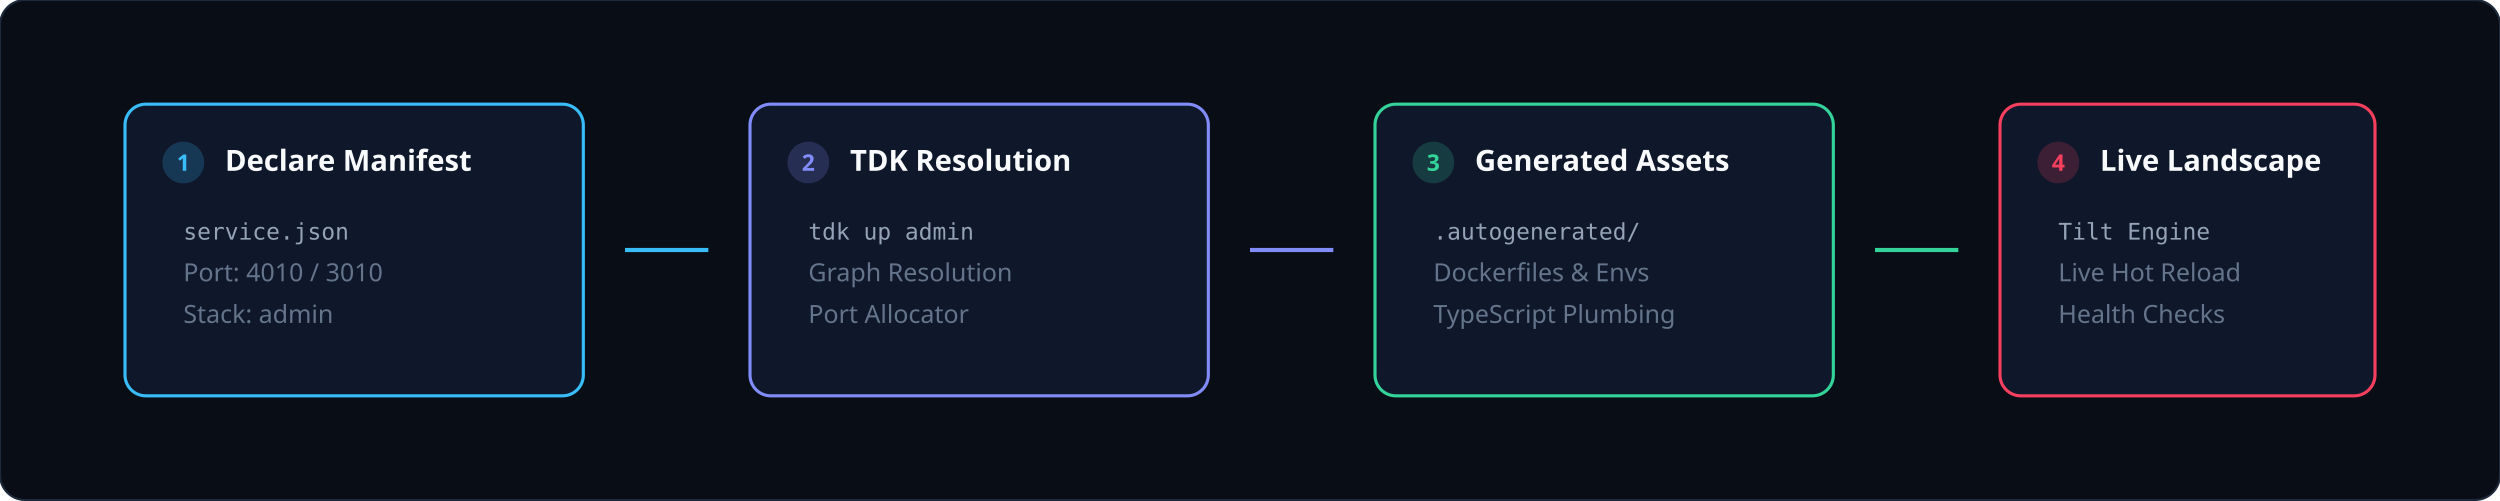
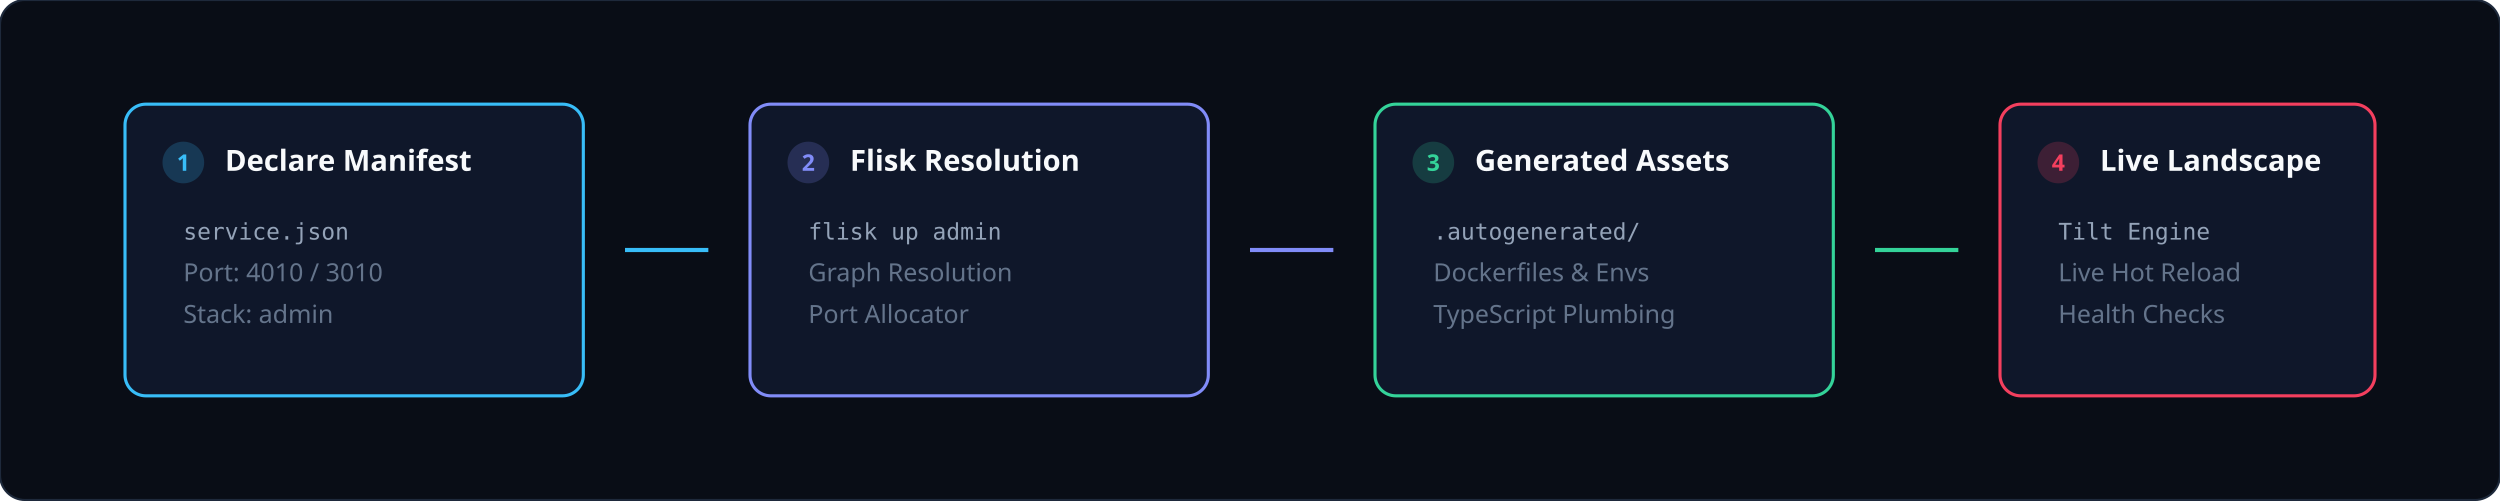
<svg xmlns="http://www.w3.org/2000/svg" viewBox="0 0 1200 240" width="100%" height="100%">
  <rect width="1200" height="240" fill="#090d16" rx="12" stroke="#1e293b" stroke-width="1" />
  <g transform="translate(60, 50)">
    <rect width="220" height="140" rx="10" fill="#0f172a" stroke="#38bdf8" stroke-width="1.5" />
    <circle cx="28" cy="28" r="10" fill="#38bdf8" opacity="0.2" />
    <text x="28" y="32" fill="#38bdf8" font-family="sans-serif" font-size="11" font-weight="800" text-anchor="middle">1</text>
    <text x="48" y="32" fill="#f8fafc" font-family="sans-serif" font-size="14" font-weight="700">Declare Manifest</text>
    <text x="28" y="65" fill="#94a3b8" font-family="monospace" font-size="11">service.json</text>
    <text x="28" y="85" fill="#64748b" font-family="sans-serif" font-size="12">Port: 4010 / 3010</text>
    <text x="28" y="105" fill="#64748b" font-family="sans-serif" font-size="12">Stack: admin</text>
  </g>
  <path d="M 300 120 L 340 120" stroke="#38bdf8" stroke-width="2" marker-end="url(#arrow)" />
  <g transform="translate(360, 50)">
    <rect width="220" height="140" rx="10" fill="#0f172a" stroke="#818cf8" stroke-width="1.5" />
    <circle cx="28" cy="28" r="10" fill="#818cf8" opacity="0.2" />
    <text x="28" y="32" fill="#818cf8" font-family="sans-serif" font-size="11" font-weight="800" text-anchor="middle">2</text>
-     <text x="48" y="32" fill="#f8fafc" font-family="sans-serif" font-size="14" font-weight="700">TDK Resolution</text>
-     <text x="28" y="65" fill="#94a3b8" font-family="monospace" font-size="11">tdk up admin</text>
+     <text x="48" y="32" fill="#f8fafc" font-family="sans-serif" font-size="14" font-weight="700">Flisk Resolution</text>
+     <text x="28" y="65" fill="#94a3b8" font-family="monospace" font-size="11">flisk up admin</text>
    <text x="28" y="85" fill="#64748b" font-family="sans-serif" font-size="12">Graph Resolution</text>
    <text x="28" y="105" fill="#64748b" font-family="sans-serif" font-size="12">Port Allocator</text>
  </g>
  <path d="M 600 120 L 640 120" stroke="#818cf8" stroke-width="2" />
  <g transform="translate(660, 50)">
    <rect width="220" height="140" rx="10" fill="#0f172a" stroke="#34d399" stroke-width="1.5" />
    <circle cx="28" cy="28" r="10" fill="#34d399" opacity="0.2" />
    <text x="28" y="32" fill="#34d399" font-family="sans-serif" font-size="11" font-weight="800" text-anchor="middle">3</text>
    <text x="48" y="32" fill="#f8fafc" font-family="sans-serif" font-size="14" font-weight="700">Generated Assets</text>
    <text x="28" y="65" fill="#94a3b8" font-family="monospace" font-size="11">.autogenerated/</text>
    <text x="28" y="85" fill="#64748b" font-family="sans-serif" font-size="12">Dockerfiles &amp; Envs</text>
    <text x="28" y="105" fill="#64748b" font-family="sans-serif" font-size="12">TypeScript Plumbing</text>
  </g>
  <path d="M 900 120 L 940 120" stroke="#34d399" stroke-width="2" />
  <g transform="translate(960, 50)">
    <rect width="180" height="140" rx="10" fill="#0f172a" stroke="#f43f5e" stroke-width="1.5" />
    <circle cx="28" cy="28" r="10" fill="#f43f5e" opacity="0.2" />
    <text x="28" y="32" fill="#f43f5e" font-family="sans-serif" font-size="11" font-weight="800" text-anchor="middle">4</text>
    <text x="48" y="32" fill="#f8fafc" font-family="sans-serif" font-size="14" font-weight="700">Live Landscape</text>
    <text x="28" y="65" fill="#94a3b8" font-family="monospace" font-size="11">Tilt Engine</text>
    <text x="28" y="85" fill="#64748b" font-family="sans-serif" font-size="12">Live Hot Reload</text>
    <text x="28" y="105" fill="#64748b" font-family="sans-serif" font-size="12">Health Checks</text>
  </g>
</svg>
